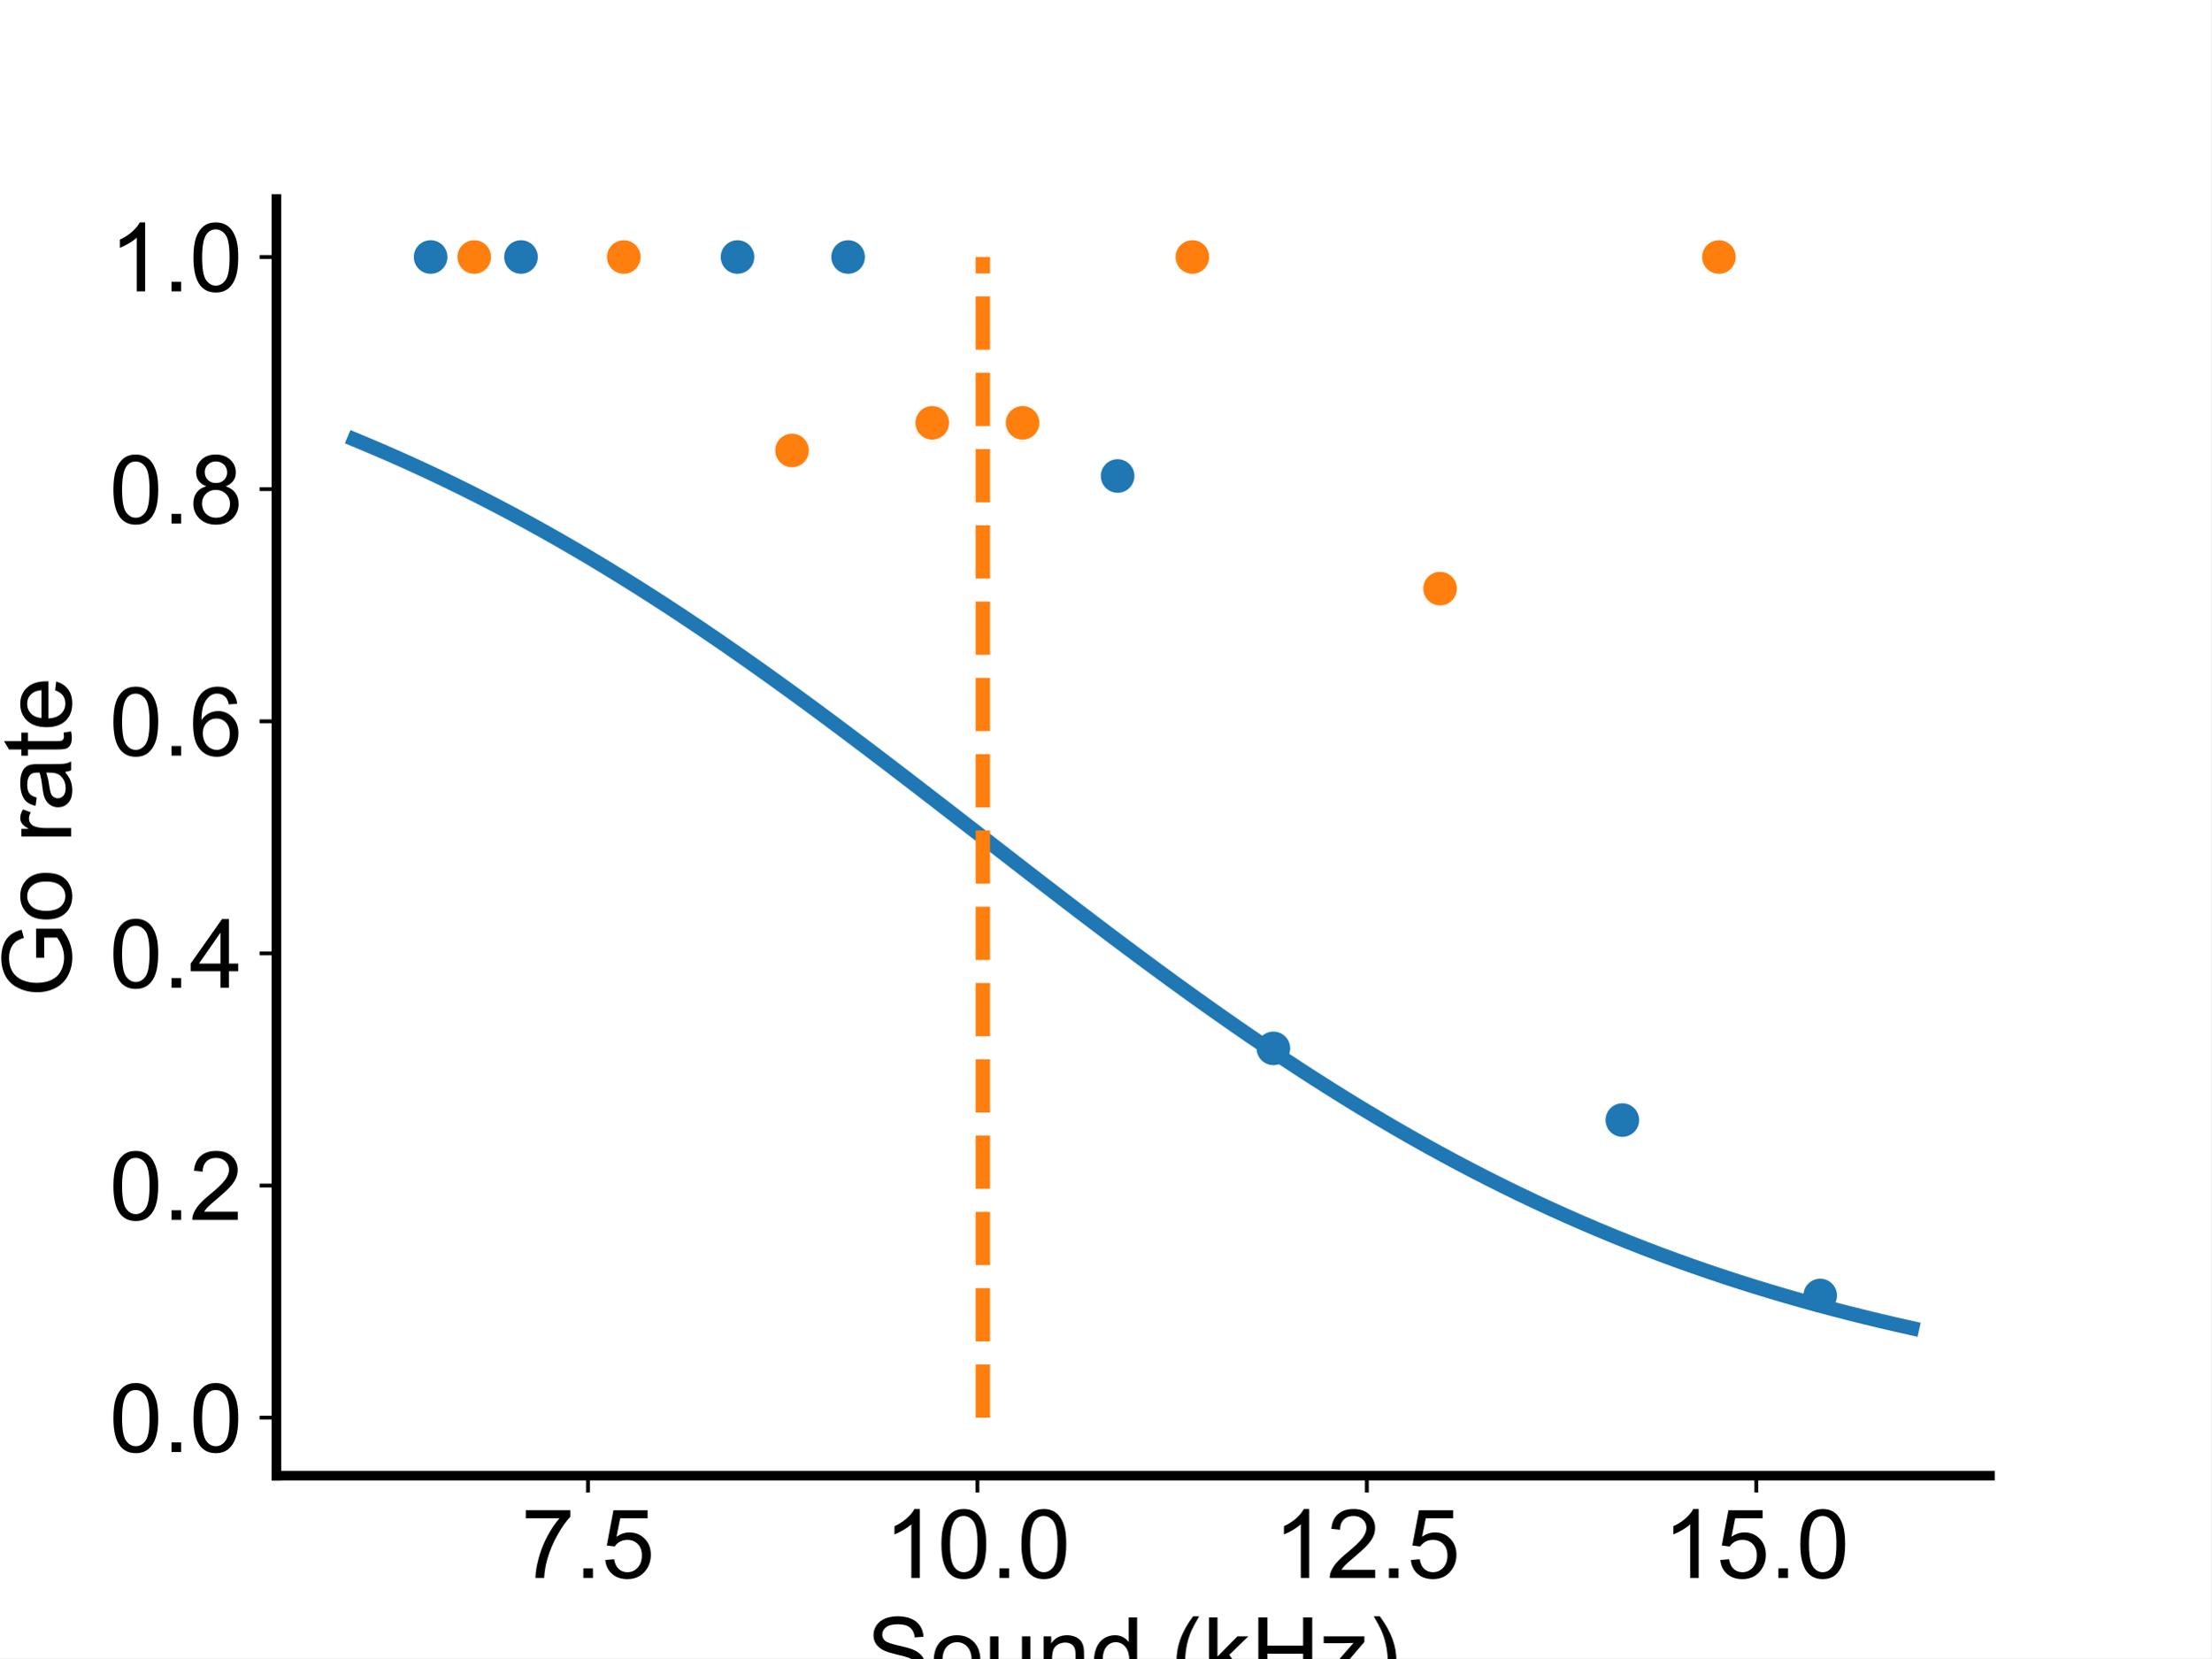
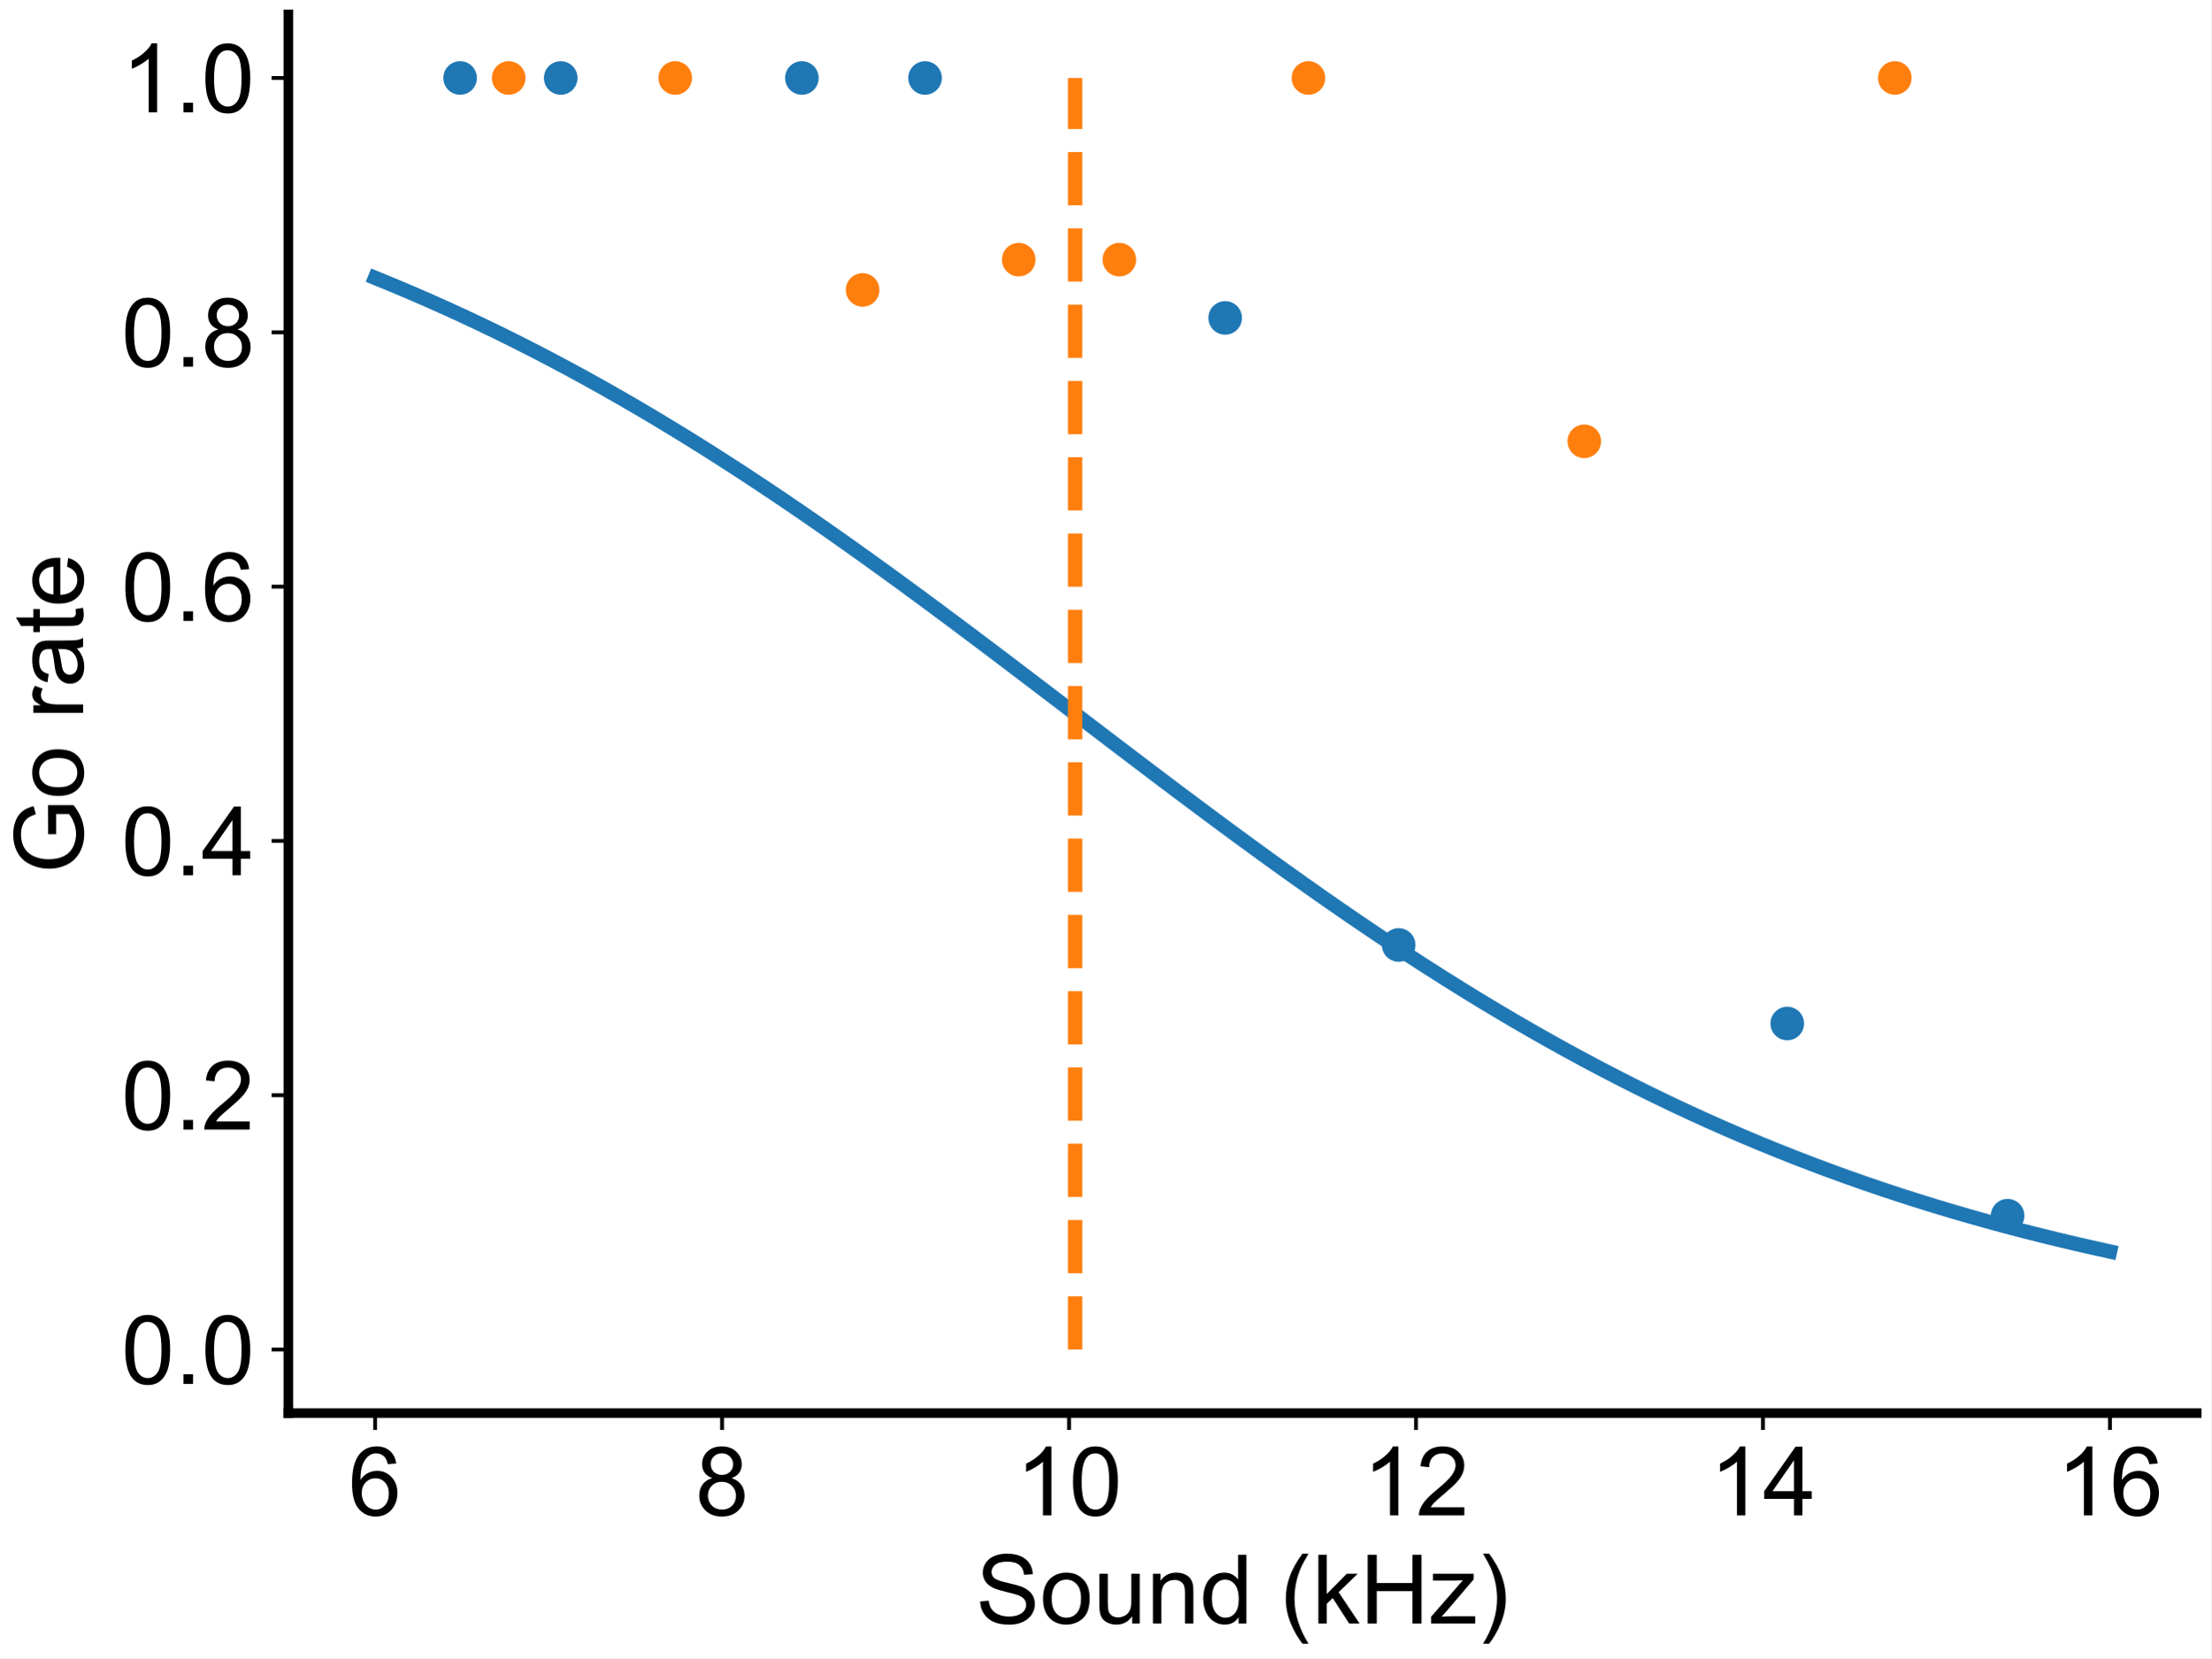
<svg xmlns="http://www.w3.org/2000/svg" xmlns:xlink="http://www.w3.org/1999/xlink" width="460.8pt" height="345.6pt" viewBox="0 0 460.8 345.6" version="1.1">
  <defs>
    <style type="text/css">*{stroke-linejoin: round; stroke-linecap: butt}</style>
  </defs>
  <g id="figure_1">
    <g id="patch_1">
      <path d="M 0 345.6  L 460.8 345.6  L 460.8 0  L 0 0  z " style="fill: #ffffff" />
    </g>
    <g id="axes_1">
      <g id="patch_2">
-         <path d="M 57.6 307.584  L 414.72 307.584  L 414.72 41.472  L 57.6 41.472  z " style="fill: #ffffff" />
+         <path d="M 60.091 294.54  L 457.8 294.54  L 457.8 3  L 60.091 3  z " style="fill: #ffffff" />
      </g>
      <g id="PathCollection_1">
        <defs>
-           <path id="m3f4120ca6c" d="M 0 3  C 0.796 3 1.559 2.684 2.121 2.121  C 2.684 1.559 3 0.796 3 0  C 3 -0.796 2.684 -1.559 2.121 -2.121  C 1.559 -2.684 0.796 -3 0 -3  C -0.796 -3 -1.559 -2.684 -2.121 -2.121  C -2.684 -1.559 -3 -0.796 -3 0  C -3 0.796 -2.684 1.559 -2.121 2.121  C -1.559 2.684 -0.796 3 0 3  z " style="stroke: #1f77b4" />
+           <path id="m87aa1d4f16" d="M 0 3  C 0.796 3 1.559 2.684 2.121 2.121  C 2.684 1.559 3 0.796 3 0  C 3 -0.796 2.684 -1.559 2.121 -2.121  C 1.559 -2.684 0.796 -3 0 -3  C -0.796 -3 -1.559 -2.684 -2.121 -2.121  C -2.684 -1.559 -3 -0.796 -3 0  C -3 0.796 -2.684 1.559 -2.121 2.121  C -1.559 2.684 -0.796 3 0 3  z " style="stroke: #1f77b4" />
        </defs>
-         <g clip-path="url(#pf9d5732d36)">
-           <use xlink:href="#m3f4120ca6c" x="89.741" y="53.568" style="fill: #1f77b4; stroke: #1f77b4" />
-           <use xlink:href="#m3f4120ca6c" x="108.571" y="53.568" style="fill: #1f77b4; stroke: #1f77b4" />
-           <use xlink:href="#m3f4120ca6c" x="153.698" y="53.568" style="fill: #1f77b4; stroke: #1f77b4" />
-           <use xlink:href="#m3f4120ca6c" x="176.748" y="53.568" style="fill: #1f77b4; stroke: #1f77b4" />
-           <use xlink:href="#m3f4120ca6c" x="232.913" y="99.213" style="fill: #1f77b4; stroke: #1f77b4" />
-           <use xlink:href="#m3f4120ca6c" x="265.379" y="218.513" style="fill: #1f77b4; stroke: #1f77b4" />
-           <use xlink:href="#m3f4120ca6c" x="338.102" y="233.457" style="fill: #1f77b4; stroke: #1f77b4" />
-           <use xlink:href="#m3f4120ca6c" x="379.333" y="270.023" style="fill: #1f77b4; stroke: #1f77b4" />
+         <g clip-path="url(#p632176d4ea)">
+           <use xlink:href="#m87aa1d4f16" x="95.885" y="16.252" style="fill: #1f77b4; stroke: #1f77b4" />
+           <use xlink:href="#m87aa1d4f16" x="116.855" y="16.252" style="fill: #1f77b4; stroke: #1f77b4" />
+           <use xlink:href="#m87aa1d4f16" x="167.111" y="16.252" style="fill: #1f77b4; stroke: #1f77b4" />
+           <use xlink:href="#m87aa1d4f16" x="192.781" y="16.252" style="fill: #1f77b4; stroke: #1f77b4" />
+           <use xlink:href="#m87aa1d4f16" x="255.33" y="66.259" style="fill: #1f77b4; stroke: #1f77b4" />
+           <use xlink:href="#m87aa1d4f16" x="291.485" y="196.959" style="fill: #1f77b4; stroke: #1f77b4" />
+           <use xlink:href="#m87aa1d4f16" x="372.473" y="213.33" style="fill: #1f77b4; stroke: #1f77b4" />
+           <use xlink:href="#m87aa1d4f16" x="418.39" y="253.39" style="fill: #1f77b4; stroke: #1f77b4" />
        </g>
      </g>
      <g id="PathCollection_2">
        <defs>
-           <path id="m72020e5d58" d="M 0 3  C 0.796 3 1.559 2.684 2.121 2.121  C 2.684 1.559 3 0.796 3 0  C 3 -0.796 2.684 -1.559 2.121 -2.121  C 1.559 -2.684 0.796 -3 0 -3  C -0.796 -3 -1.559 -2.684 -2.121 -2.121  C -2.684 -1.559 -3 -0.796 -3 0  C -3 0.796 -2.684 1.559 -2.121 2.121  C -1.559 2.684 -0.796 3 0 3  z " style="stroke: #ff7f0e" />
+           <path id="m1034566b43" d="M 0 3  C 0.796 3 1.559 2.684 2.121 2.121  C 2.684 1.559 3 0.796 3 0  C 3 -0.796 2.684 -1.559 2.121 -2.121  C 1.559 -2.684 0.796 -3 0 -3  C -0.796 -3 -1.559 -2.684 -2.121 -2.121  C -2.684 -1.559 -3 -0.796 -3 0  C -3 0.796 -2.684 1.559 -2.121 2.121  C -1.559 2.684 -0.796 3 0 3  z " style="stroke: #ff7f0e" />
        </defs>
-         <g clip-path="url(#pf9d5732d36)">
-           <use xlink:href="#m72020e5d58" x="98.831" y="53.568" style="fill: #ff7f0e; stroke: #ff7f0e" />
-           <use xlink:href="#m72020e5d58" x="129.998" y="53.568" style="fill: #ff7f0e; stroke: #ff7f0e" />
-           <use xlink:href="#m72020e5d58" x="165.061" y="93.888" style="fill: #ff7f0e; stroke: #ff7f0e" />
-           <use xlink:href="#m72020e5d58" x="194.28" y="88.128" style="fill: #ff7f0e; stroke: #ff7f0e" />
-           <use xlink:href="#m72020e5d58" x="213.11" y="88.128" style="fill: #ff7f0e; stroke: #ff7f0e" />
-           <use xlink:href="#m72020e5d58" x="248.497" y="53.568" style="fill: #ff7f0e; stroke: #ff7f0e" />
-           <use xlink:href="#m72020e5d58" x="300.117" y="122.688" style="fill: #ff7f0e; stroke: #ff7f0e" />
-           <use xlink:href="#m72020e5d58" x="358.23" y="53.568" style="fill: #ff7f0e; stroke: #ff7f0e" />
+         <g clip-path="url(#p632176d4ea)">
+           <use xlink:href="#m1034566b43" x="106.008" y="16.252" style="fill: #ff7f0e; stroke: #ff7f0e" />
+           <use xlink:href="#m1034566b43" x="140.717" y="16.252" style="fill: #ff7f0e; stroke: #ff7f0e" />
+           <use xlink:href="#m1034566b43" x="179.765" y="60.425" style="fill: #ff7f0e; stroke: #ff7f0e" />
+           <use xlink:href="#m1034566b43" x="212.305" y="54.114" style="fill: #ff7f0e; stroke: #ff7f0e" />
+           <use xlink:href="#m1034566b43" x="233.275" y="54.114" style="fill: #ff7f0e; stroke: #ff7f0e" />
+           <use xlink:href="#m1034566b43" x="272.684" y="16.252" style="fill: #ff7f0e; stroke: #ff7f0e" />
+           <use xlink:href="#m1034566b43" x="330.171" y="91.977" style="fill: #ff7f0e; stroke: #ff7f0e" />
+           <use xlink:href="#m1034566b43" x="394.889" y="16.252" style="fill: #ff7f0e; stroke: #ff7f0e" />
        </g>
      </g>
      <g id="matplotlib.axis_1">
        <g id="xtick_1">
          <g id="line2d_1">
            <defs>
-               <path id="mc1d2e75810" d="M 0 0  L 0 3.5  " style="stroke: #000000; stroke-width: 0.8" />
-             </defs>
-             <g>
-               <use xlink:href="#mc1d2e75810" x="122.531" y="307.584" style="stroke: #000000; stroke-width: 0.8" />
+               <path id="mfb59aaa5b5" d="M 0 0  L 0 3.5  " style="stroke: #000000; stroke-width: 0.8" />
+             </defs>
+             <g>
+               <use xlink:href="#mfb59aaa5b5" x="78.169" y="294.54" style="stroke: #000000; stroke-width: 0.8" />
            </g>
          </g>
          <g id="text_1">
-             <g transform="translate(108.6309 328.8996) scale(0.2 -0.2)">
-               <defs>
-                 <path id="ArialMT-37" d="M 303 3981  L 303 4522  L 3269 4522  L 3269 4084  Q 2831 3619 2401 2847  Q 1972 2075 1738 1259  Q 1569 684 1522 0  L 944 0  Q 953 541 1156 1306  Q 1359 2072 1739 2783  Q 2119 3494 2547 3981  L 303 3981  z " transform="scale(0.015625)" />
-                 <path id="ArialMT-2e" d="M 581 0  L 581 641  L 1222 641  L 1222 0  L 581 0  z " transform="scale(0.015625)" />
-                 <path id="ArialMT-35" d="M 266 1200  L 856 1250  Q 922 819 1161 601  Q 1400 384 1738 384  Q 2144 384 2425 690  Q 2706 997 2706 1503  Q 2706 1984 2436 2262  Q 2166 2541 1728 2541  Q 1456 2541 1237 2417  Q 1019 2294 894 2097  L 366 2166  L 809 4519  L 3088 4519  L 3088 3981  L 1259 3981  L 1013 2750  Q 1425 3038 1878 3038  Q 2478 3038 2890 2622  Q 3303 2206 3303 1553  Q 3303 931 2941 478  Q 2500 -78 1738 -78  Q 1113 -78 717 272  Q 322 622 266 1200  z " transform="scale(0.015625)" />
-               </defs>
-               <use xlink:href="#ArialMT-37" />
-               <use xlink:href="#ArialMT-2e" x="55.615" />
-               <use xlink:href="#ArialMT-35" x="83.398" />
+             <g transform="translate(72.60761 315.856) scale(0.2 -0.2)">
+               <defs>
+                 <path id="ArialMT-36" d="M 3184 3459  L 2625 3416  Q 2550 3747 2413 3897  Q 2184 4138 1850 4138  Q 1581 4138 1378 3988  Q 1113 3794 959 3422  Q 806 3050 800 2363  Q 1003 2672 1297 2822  Q 1591 2972 1913 2972  Q 2475 2972 2870 2558  Q 3266 2144 3266 1488  Q 3266 1056 3080 686  Q 2894 316 2569 119  Q 2244 -78 1831 -78  Q 1128 -78 684 439  Q 241 956 241 2144  Q 241 3472 731 4075  Q 1159 4600 1884 4600  Q 2425 4600 2770 4297  Q 3116 3994 3184 3459  z M 888 1484  Q 888 1194 1011 928  Q 1134 663 1356 523  Q 1578 384 1822 384  Q 2178 384 2434 671  Q 2691 959 2691 1453  Q 2691 1928 2437 2201  Q 2184 2475 1800 2475  Q 1419 2475 1153 2201  Q 888 1928 888 1484  z " transform="scale(0.015625)" />
+               </defs>
+               <use xlink:href="#ArialMT-36" />
            </g>
          </g>
        </g>
        <g id="xtick_2">
          <g id="line2d_2">
            <g>
-               <use xlink:href="#mc1d2e75810" x="203.695" y="307.584" style="stroke: #000000; stroke-width: 0.8" />
+               <use xlink:href="#mfb59aaa5b5" x="150.479" y="294.54" style="stroke: #000000; stroke-width: 0.8" />
            </g>
          </g>
          <g id="text_2">
-             <g transform="translate(184.2336 328.8996) scale(0.2 -0.2)">
+             <g transform="translate(144.9183 315.856) scale(0.2 -0.2)">
+               <defs>
+                 <path id="ArialMT-38" d="M 1131 2484  Q 781 2613 612 2850  Q 444 3088 444 3419  Q 444 3919 803 4259  Q 1163 4600 1759 4600  Q 2359 4600 2725 4251  Q 3091 3903 3091 3403  Q 3091 3084 2923 2848  Q 2756 2613 2416 2484  Q 2838 2347 3058 2040  Q 3278 1734 3278 1309  Q 3278 722 2862 322  Q 2447 -78 1769 -78  Q 1091 -78 675 323  Q 259 725 259 1325  Q 259 1772 486 2073  Q 713 2375 1131 2484  z M 1019 3438  Q 1019 3113 1228 2906  Q 1438 2700 1772 2700  Q 2097 2700 2305 2904  Q 2513 3109 2513 3406  Q 2513 3716 2298 3927  Q 2084 4138 1766 4138  Q 1444 4138 1231 3931  Q 1019 3725 1019 3438  z M 838 1322  Q 838 1081 952 856  Q 1066 631 1291 507  Q 1516 384 1775 384  Q 2178 384 2440 643  Q 2703 903 2703 1303  Q 2703 1709 2433 1975  Q 2163 2241 1756 2241  Q 1359 2241 1098 1978  Q 838 1716 838 1322  z " transform="scale(0.015625)" />
+               </defs>
+               <use xlink:href="#ArialMT-38" />
+             </g>
+           </g>
+         </g>
+         <g id="xtick_3">
+           <g id="line2d_3">
+             <g>
+               <use xlink:href="#mfb59aaa5b5" x="222.79" y="294.54" style="stroke: #000000; stroke-width: 0.8" />
+             </g>
+           </g>
+           <g id="text_3">
+             <g transform="translate(211.6681 315.856) scale(0.2 -0.2)">
              <defs>
                <path id="ArialMT-31" d="M 2384 0  L 1822 0  L 1822 3584  Q 1619 3391 1289 3197  Q 959 3003 697 2906  L 697 3450  Q 1169 3672 1522 3987  Q 1875 4303 2022 4600  L 2384 4600  L 2384 0  z " transform="scale(0.015625)" />
                <path id="ArialMT-30" d="M 266 2259  Q 266 3072 433 3567  Q 600 4063 929 4331  Q 1259 4600 1759 4600  Q 2128 4600 2406 4451  Q 2684 4303 2865 4023  Q 3047 3744 3150 3342  Q 3253 2941 3253 2259  Q 3253 1453 3087 958  Q 2922 463 2592 192  Q 2263 -78 1759 -78  Q 1097 -78 719 397  Q 266 969 266 2259  z M 844 2259  Q 844 1131 1108 757  Q 1372 384 1759 384  Q 2147 384 2411 759  Q 2675 1134 2675 2259  Q 2675 3391 2411 3762  Q 2147 4134 1753 4134  Q 1366 4134 1134 3806  Q 844 3388 844 2259  z " transform="scale(0.015625)" />
              </defs>
              <use xlink:href="#ArialMT-31" />
              <use xlink:href="#ArialMT-30" x="55.615" />
-               <use xlink:href="#ArialMT-2e" x="111.23" />
-               <use xlink:href="#ArialMT-30" x="139.014" />
-             </g>
-           </g>
-         </g>
-         <g id="xtick_3">
-           <g id="line2d_3">
-             <g>
-               <use xlink:href="#mc1d2e75810" x="284.858" y="307.584" style="stroke: #000000; stroke-width: 0.8" />
-             </g>
-           </g>
-           <g id="text_3">
-             <g transform="translate(265.3972 328.8996) scale(0.2 -0.2)">
-               <defs>
-                 <path id="ArialMT-32" d="M 3222 541  L 3222 0  L 194 0  Q 188 203 259 391  Q 375 700 629 1000  Q 884 1300 1366 1694  Q 2113 2306 2375 2664  Q 2638 3022 2638 3341  Q 2638 3675 2398 3904  Q 2159 4134 1775 4134  Q 1369 4134 1125 3890  Q 881 3647 878 3216  L 300 3275  Q 359 3922 746 4261  Q 1134 4600 1788 4600  Q 2447 4600 2831 4234  Q 3216 3869 3216 3328  Q 3216 3053 3103 2787  Q 2991 2522 2730 2228  Q 2469 1934 1863 1422  Q 1356 997 1212 845  Q 1069 694 975 541  L 3222 541  z " transform="scale(0.015625)" />
-               </defs>
-               <use xlink:href="#ArialMT-31" />
-               <use xlink:href="#ArialMT-32" x="55.615" />
-               <use xlink:href="#ArialMT-2e" x="111.23" />
-               <use xlink:href="#ArialMT-35" x="139.014" />
            </g>
          </g>
        </g>
        <g id="xtick_4">
          <g id="line2d_4">
            <g>
-               <use xlink:href="#mc1d2e75810" x="366.022" y="307.584" style="stroke: #000000; stroke-width: 0.8" />
+               <use xlink:href="#mfb59aaa5b5" x="295.101" y="294.54" style="stroke: #000000; stroke-width: 0.8" />
            </g>
          </g>
          <g id="text_4">
-             <g transform="translate(346.5609 328.8996) scale(0.2 -0.2)">
-               <use xlink:href="#ArialMT-31" />
-               <use xlink:href="#ArialMT-35" x="55.615" />
-               <use xlink:href="#ArialMT-2e" x="111.23" />
-               <use xlink:href="#ArialMT-30" x="139.014" />
-             </g>
-           </g>
-         </g>
-         <g id="text_5">
-           <g transform="translate(180.5866 351.434) scale(0.2 -0.2)">
+             <g transform="translate(283.9788 315.856) scale(0.2 -0.2)">
+               <defs>
+                 <path id="ArialMT-32" d="M 3222 541  L 3222 0  L 194 0  Q 188 203 259 391  Q 375 700 629 1000  Q 884 1300 1366 1694  Q 2113 2306 2375 2664  Q 2638 3022 2638 3341  Q 2638 3675 2398 3904  Q 2159 4134 1775 4134  Q 1369 4134 1125 3890  Q 881 3647 878 3216  L 300 3275  Q 359 3922 746 4261  Q 1134 4600 1788 4600  Q 2447 4600 2831 4234  Q 3216 3869 3216 3328  Q 3216 3053 3103 2787  Q 2991 2522 2730 2228  Q 2469 1934 1863 1422  Q 1356 997 1212 845  Q 1069 694 975 541  L 3222 541  z " transform="scale(0.015625)" />
+               </defs>
+               <use xlink:href="#ArialMT-31" />
+               <use xlink:href="#ArialMT-32" x="55.615" />
+             </g>
+           </g>
+         </g>
+         <g id="xtick_5">
+           <g id="line2d_5">
+             <g>
+               <use xlink:href="#mfb59aaa5b5" x="367.411" y="294.54" style="stroke: #000000; stroke-width: 0.8" />
+             </g>
+           </g>
+           <g id="text_5">
+             <g transform="translate(356.2895 315.856) scale(0.2 -0.2)">
+               <defs>
+                 <path id="ArialMT-34" d="M 2069 0  L 2069 1097  L 81 1097  L 81 1613  L 2172 4581  L 2631 4581  L 2631 1613  L 3250 1613  L 3250 1097  L 2631 1097  L 2631 0  L 2069 0  z M 2069 1613  L 2069 3678  L 634 1613  L 2069 1613  z " transform="scale(0.015625)" />
+               </defs>
+               <use xlink:href="#ArialMT-31" />
+               <use xlink:href="#ArialMT-34" x="55.615" />
+             </g>
+           </g>
+         </g>
+         <g id="xtick_6">
+           <g id="line2d_6">
+             <g>
+               <use xlink:href="#mfb59aaa5b5" x="439.722" y="294.54" style="stroke: #000000; stroke-width: 0.8" />
+             </g>
+           </g>
+           <g id="text_6">
+             <g transform="translate(428.6002 315.856) scale(0.2 -0.2)">
+               <use xlink:href="#ArialMT-31" />
+               <use xlink:href="#ArialMT-36" x="55.615" />
+             </g>
+           </g>
+         </g>
+         <g id="text_7">
+           <g transform="translate(203.3719 338.3904) scale(0.2 -0.2)">
            <defs>
              <path id="ArialMT-53" d="M 288 1472  L 859 1522  Q 900 1178 1048 958  Q 1197 738 1509 602  Q 1822 466 2213 466  Q 2559 466 2825 569  Q 3091 672 3220 851  Q 3350 1031 3350 1244  Q 3350 1459 3225 1620  Q 3100 1781 2813 1891  Q 2628 1963 1997 2114  Q 1366 2266 1113 2400  Q 784 2572 623 2826  Q 463 3081 463 3397  Q 463 3744 659 4045  Q 856 4347 1234 4503  Q 1613 4659 2075 4659  Q 2584 4659 2973 4495  Q 3363 4331 3572 4012  Q 3781 3694 3797 3291  L 3216 3247  Q 3169 3681 2898 3903  Q 2628 4125 2100 4125  Q 1550 4125 1298 3923  Q 1047 3722 1047 3438  Q 1047 3191 1225 3031  Q 1400 2872 2139 2705  Q 2878 2538 3153 2413  Q 3553 2228 3743 1945  Q 3934 1663 3934 1294  Q 3934 928 3725 604  Q 3516 281 3123 101  Q 2731 -78 2241 -78  Q 1619 -78 1198 103  Q 778 284 539 648  Q 300 1013 288 1472  z " transform="scale(0.015625)" />
              <path id="ArialMT-6f" d="M 213 1659  Q 213 2581 725 3025  Q 1153 3394 1769 3394  Q 2453 3394 2887 2945  Q 3322 2497 3322 1706  Q 3322 1066 3130 698  Q 2938 331 2570 128  Q 2203 -75 1769 -75  Q 1072 -75 642 372  Q 213 819 213 1659  z M 791 1659  Q 791 1022 1069 705  Q 1347 388 1769 388  Q 2188 388 2466 706  Q 2744 1025 2744 1678  Q 2744 2294 2464 2611  Q 2184 2928 1769 2928  Q 1347 2928 1069 2612  Q 791 2297 791 1659  z " transform="scale(0.015625)" />
              <path id="ArialMT-75" d="M 2597 0  L 2597 488  Q 2209 -75 1544 -75  Q 1250 -75 995 37  Q 741 150 617 320  Q 494 491 444 738  Q 409 903 409 1263  L 409 3319  L 972 3319  L 972 1478  Q 972 1038 1006 884  Q 1059 663 1231 536  Q 1403 409 1656 409  Q 1909 409 2131 539  Q 2353 669 2445 892  Q 2538 1116 2538 1541  L 2538 3319  L 3100 3319  L 3100 0  L 2597 0  z " transform="scale(0.015625)" />
              <path id="ArialMT-6e" d="M 422 0  L 422 3319  L 928 3319  L 928 2847  Q 1294 3394 1984 3394  Q 2284 3394 2536 3286  Q 2788 3178 2913 3003  Q 3038 2828 3088 2588  Q 3119 2431 3119 2041  L 3119 0  L 2556 0  L 2556 2019  Q 2556 2363 2490 2533  Q 2425 2703 2258 2804  Q 2091 2906 1866 2906  Q 1506 2906 1245 2678  Q 984 2450 984 1813  L 984 0  L 422 0  z " transform="scale(0.015625)" />
              <path id="ArialMT-64" d="M 2575 0  L 2575 419  Q 2259 -75 1647 -75  Q 1250 -75 917 144  Q 584 363 401 755  Q 219 1147 219 1656  Q 219 2153 384 2558  Q 550 2963 881 3178  Q 1213 3394 1622 3394  Q 1922 3394 2156 3267  Q 2391 3141 2538 2938  L 2538 4581  L 3097 4581  L 3097 0  L 2575 0  z M 797 1656  Q 797 1019 1065 703  Q 1334 388 1700 388  Q 2069 388 2326 689  Q 2584 991 2584 1609  Q 2584 2291 2321 2609  Q 2059 2928 1675 2928  Q 1300 2928 1048 2622  Q 797 2316 797 1656  z " transform="scale(0.015625)" />
              <path id="ArialMT-20" transform="scale(0.015625)" />
              <path id="ArialMT-28" d="M 1497 -1347  Q 1031 -759 709 28  Q 388 816 388 1659  Q 388 2403 628 3084  Q 909 3875 1497 4659  L 1900 4659  Q 1522 4009 1400 3731  Q 1209 3300 1100 2831  Q 966 2247 966 1656  Q 966 153 1900 -1347  L 1497 -1347  z " transform="scale(0.015625)" />
              <path id="ArialMT-6b" d="M 425 0  L 425 4581  L 988 4581  L 988 1969  L 2319 3319  L 3047 3319  L 1778 2088  L 3175 0  L 2481 0  L 1384 1697  L 988 1316  L 988 0  L 425 0  z " transform="scale(0.015625)" />
              <path id="ArialMT-48" d="M 513 0  L 513 4581  L 1119 4581  L 1119 2700  L 3500 2700  L 3500 4581  L 4106 4581  L 4106 0  L 3500 0  L 3500 2159  L 1119 2159  L 1119 0  L 513 0  z " transform="scale(0.015625)" />
              <path id="ArialMT-7a" d="M 125 0  L 125 456  L 2238 2881  Q 1878 2863 1603 2863  L 250 2863  L 250 3319  L 2963 3319  L 2963 2947  L 1166 841  L 819 456  Q 1197 484 1528 484  L 3063 484  L 3063 0  L 125 0  z " transform="scale(0.015625)" />
              <path id="ArialMT-29" d="M 791 -1347  L 388 -1347  Q 1322 153 1322 1656  Q 1322 2244 1188 2822  Q 1081 3291 891 3722  Q 769 4003 388 4659  L 791 4659  Q 1378 3875 1659 3084  Q 1900 2403 1900 1659  Q 1900 816 1576 28  Q 1253 -759 791 -1347  z " transform="scale(0.015625)" />
            </defs>
            <use xlink:href="#ArialMT-53" />
            <use xlink:href="#ArialMT-6f" x="66.699" />
            <use xlink:href="#ArialMT-75" x="122.314" />
            <use xlink:href="#ArialMT-6e" x="177.93" />
            <use xlink:href="#ArialMT-64" x="233.545" />
            <use xlink:href="#ArialMT-20" x="289.16" />
            <use xlink:href="#ArialMT-28" x="316.943" />
            <use xlink:href="#ArialMT-6b" x="350.244" />
            <use xlink:href="#ArialMT-48" x="400.244" />
            <use xlink:href="#ArialMT-7a" x="472.461" />
            <use xlink:href="#ArialMT-29" x="522.461" />
          </g>
        </g>
      </g>
      <g id="matplotlib.axis_2">
        <g id="ytick_1">
-           <g id="line2d_5">
-             <defs>
-               <path id="m159abc1912" d="M 0 0  L -3.5 0  " style="stroke: #000000; stroke-width: 0.8" />
-             </defs>
-             <g>
-               <use xlink:href="#m159abc1912" x="57.6" y="295.488" style="stroke: #000000; stroke-width: 0.8" />
-             </g>
-           </g>
-           <g id="text_6">
-             <g transform="translate(22.8 302.6458) scale(0.2 -0.2)">
+           <g id="line2d_7">
+             <defs>
+               <path id="m672491d214" d="M 0 0  L -3.5 0  " style="stroke: #000000; stroke-width: 0.8" />
+             </defs>
+             <g>
+               <use xlink:href="#m672491d214" x="60.091" y="281.289" style="stroke: #000000; stroke-width: 0.8" />
+             </g>
+           </g>
+           <g id="text_8">
+             <g transform="translate(25.29087 288.4464) scale(0.2 -0.2)">
+               <defs>
+                 <path id="ArialMT-2e" d="M 581 0  L 581 641  L 1222 641  L 1222 0  L 581 0  z " transform="scale(0.015625)" />
+               </defs>
              <use xlink:href="#ArialMT-30" />
              <use xlink:href="#ArialMT-2e" x="55.615" />
              <use xlink:href="#ArialMT-30" x="83.398" />
            </g>
          </g>
        </g>
        <g id="ytick_2">
-           <g id="line2d_6">
-             <g>
-               <use xlink:href="#m159abc1912" x="57.6" y="247.104" style="stroke: #000000; stroke-width: 0.8" />
-             </g>
-           </g>
-           <g id="text_7">
-             <g transform="translate(22.8 254.2618) scale(0.2 -0.2)">
+           <g id="line2d_8">
+             <g>
+               <use xlink:href="#m672491d214" x="60.091" y="228.281" style="stroke: #000000; stroke-width: 0.8" />
+             </g>
+           </g>
+           <g id="text_9">
+             <g transform="translate(25.29087 235.4391) scale(0.2 -0.2)">
              <use xlink:href="#ArialMT-30" />
              <use xlink:href="#ArialMT-2e" x="55.615" />
              <use xlink:href="#ArialMT-32" x="83.398" />
            </g>
          </g>
        </g>
        <g id="ytick_3">
-           <g id="line2d_7">
-             <g>
-               <use xlink:href="#m159abc1912" x="57.6" y="198.72" style="stroke: #000000; stroke-width: 0.8" />
-             </g>
-           </g>
-           <g id="text_8">
-             <g transform="translate(22.8 205.8778) scale(0.2 -0.2)">
-               <defs>
-                 <path id="ArialMT-34" d="M 2069 0  L 2069 1097  L 81 1097  L 81 1613  L 2172 4581  L 2631 4581  L 2631 1613  L 3250 1613  L 3250 1097  L 2631 1097  L 2631 0  L 2069 0  z M 2069 1613  L 2069 3678  L 634 1613  L 2069 1613  z " transform="scale(0.015625)" />
-               </defs>
+           <g id="line2d_9">
+             <g>
+               <use xlink:href="#m672491d214" x="60.091" y="175.274" style="stroke: #000000; stroke-width: 0.8" />
+             </g>
+           </g>
+           <g id="text_10">
+             <g transform="translate(25.29087 182.4318) scale(0.2 -0.2)">
              <use xlink:href="#ArialMT-30" />
              <use xlink:href="#ArialMT-2e" x="55.615" />
              <use xlink:href="#ArialMT-34" x="83.398" />
            </g>
          </g>
        </g>
        <g id="ytick_4">
-           <g id="line2d_8">
-             <g>
-               <use xlink:href="#m159abc1912" x="57.6" y="150.336" style="stroke: #000000; stroke-width: 0.8" />
-             </g>
-           </g>
-           <g id="text_9">
-             <g transform="translate(22.8 157.4938) scale(0.2 -0.2)">
-               <defs>
-                 <path id="ArialMT-36" d="M 3184 3459  L 2625 3416  Q 2550 3747 2413 3897  Q 2184 4138 1850 4138  Q 1581 4138 1378 3988  Q 1113 3794 959 3422  Q 806 3050 800 2363  Q 1003 2672 1297 2822  Q 1591 2972 1913 2972  Q 2475 2972 2870 2558  Q 3266 2144 3266 1488  Q 3266 1056 3080 686  Q 2894 316 2569 119  Q 2244 -78 1831 -78  Q 1128 -78 684 439  Q 241 956 241 2144  Q 241 3472 731 4075  Q 1159 4600 1884 4600  Q 2425 4600 2770 4297  Q 3116 3994 3184 3459  z M 888 1484  Q 888 1194 1011 928  Q 1134 663 1356 523  Q 1578 384 1822 384  Q 2178 384 2434 671  Q 2691 959 2691 1453  Q 2691 1928 2437 2201  Q 2184 2475 1800 2475  Q 1419 2475 1153 2201  Q 888 1928 888 1484  z " transform="scale(0.015625)" />
-               </defs>
+           <g id="line2d_10">
+             <g>
+               <use xlink:href="#m672491d214" x="60.091" y="122.267" style="stroke: #000000; stroke-width: 0.8" />
+             </g>
+           </g>
+           <g id="text_11">
+             <g transform="translate(25.29087 129.4245) scale(0.2 -0.2)">
              <use xlink:href="#ArialMT-30" />
              <use xlink:href="#ArialMT-2e" x="55.615" />
              <use xlink:href="#ArialMT-36" x="83.398" />
            </g>
          </g>
        </g>
        <g id="ytick_5">
-           <g id="line2d_9">
-             <g>
-               <use xlink:href="#m159abc1912" x="57.6" y="101.952" style="stroke: #000000; stroke-width: 0.8" />
-             </g>
-           </g>
-           <g id="text_10">
-             <g transform="translate(22.8 109.1098) scale(0.2 -0.2)">
-               <defs>
-                 <path id="ArialMT-38" d="M 1131 2484  Q 781 2613 612 2850  Q 444 3088 444 3419  Q 444 3919 803 4259  Q 1163 4600 1759 4600  Q 2359 4600 2725 4251  Q 3091 3903 3091 3403  Q 3091 3084 2923 2848  Q 2756 2613 2416 2484  Q 2838 2347 3058 2040  Q 3278 1734 3278 1309  Q 3278 722 2862 322  Q 2447 -78 1769 -78  Q 1091 -78 675 323  Q 259 725 259 1325  Q 259 1772 486 2073  Q 713 2375 1131 2484  z M 1019 3438  Q 1019 3113 1228 2906  Q 1438 2700 1772 2700  Q 2097 2700 2305 2904  Q 2513 3109 2513 3406  Q 2513 3716 2298 3927  Q 2084 4138 1766 4138  Q 1444 4138 1231 3931  Q 1019 3725 1019 3438  z M 838 1322  Q 838 1081 952 856  Q 1066 631 1291 507  Q 1516 384 1775 384  Q 2178 384 2440 643  Q 2703 903 2703 1303  Q 2703 1709 2433 1975  Q 2163 2241 1756 2241  Q 1359 2241 1098 1978  Q 838 1716 838 1322  z " transform="scale(0.015625)" />
-               </defs>
+           <g id="line2d_11">
+             <g>
+               <use xlink:href="#m672491d214" x="60.091" y="69.259" style="stroke: #000000; stroke-width: 0.8" />
+             </g>
+           </g>
+           <g id="text_12">
+             <g transform="translate(25.29087 76.41718) scale(0.2 -0.2)">
              <use xlink:href="#ArialMT-30" />
              <use xlink:href="#ArialMT-2e" x="55.615" />
              <use xlink:href="#ArialMT-38" x="83.398" />
            </g>
          </g>
        </g>
        <g id="ytick_6">
-           <g id="line2d_10">
-             <g>
-               <use xlink:href="#m159abc1912" x="57.6" y="53.568" style="stroke: #000000; stroke-width: 0.8" />
-             </g>
-           </g>
-           <g id="text_11">
-             <g transform="translate(22.8 60.72581) scale(0.2 -0.2)">
+           <g id="line2d_12">
+             <g>
+               <use xlink:href="#m672491d214" x="60.091" y="16.252" style="stroke: #000000; stroke-width: 0.8" />
+             </g>
+           </g>
+           <g id="text_13">
+             <g transform="translate(25.29087 23.40988) scale(0.2 -0.2)">
              <use xlink:href="#ArialMT-31" />
              <use xlink:href="#ArialMT-2e" x="55.615" />
              <use xlink:href="#ArialMT-30" x="83.398" />
            </g>
          </g>
        </g>
-         <g id="text_12">
-           <g transform="translate(14.825 207.8749) rotate(-90) scale(0.2 -0.2)">
+         <g id="text_14">
+           <g transform="translate(17.31586 182.1172) rotate(-90) scale(0.2 -0.2)">
            <defs>
              <path id="ArialMT-47" d="M 2638 1797  L 2638 2334  L 4578 2338  L 4578 638  Q 4131 281 3656 101  Q 3181 -78 2681 -78  Q 2006 -78 1454 211  Q 903 500 622 1047  Q 341 1594 341 2269  Q 341 2938 620 3517  Q 900 4097 1425 4378  Q 1950 4659 2634 4659  Q 3131 4659 3532 4498  Q 3934 4338 4162 4050  Q 4391 3763 4509 3300  L 3963 3150  Q 3859 3500 3706 3700  Q 3553 3900 3268 4020  Q 2984 4141 2638 4141  Q 2222 4141 1919 4014  Q 1616 3888 1430 3681  Q 1244 3475 1141 3228  Q 966 2803 966 2306  Q 966 1694 1177 1281  Q 1388 869 1791 669  Q 2194 469 2647 469  Q 3041 469 3416 620  Q 3791 772 3984 944  L 3984 1797  L 2638 1797  z " transform="scale(0.015625)" />
              <path id="ArialMT-72" d="M 416 0  L 416 3319  L 922 3319  L 922 2816  Q 1116 3169 1280 3281  Q 1444 3394 1641 3394  Q 1925 3394 2219 3213  L 2025 2691  Q 1819 2813 1613 2813  Q 1428 2813 1281 2702  Q 1134 2591 1072 2394  Q 978 2094 978 1738  L 978 0  L 416 0  z " transform="scale(0.015625)" />
              <path id="ArialMT-61" d="M 2588 409  Q 2275 144 1986 34  Q 1697 -75 1366 -75  Q 819 -75 525 192  Q 231 459 231 875  Q 231 1119 342 1320  Q 453 1522 633 1644  Q 813 1766 1038 1828  Q 1203 1872 1538 1913  Q 2219 1994 2541 2106  Q 2544 2222 2544 2253  Q 2544 2597 2384 2738  Q 2169 2928 1744 2928  Q 1347 2928 1158 2789  Q 969 2650 878 2297  L 328 2372  Q 403 2725 575 2942  Q 747 3159 1072 3276  Q 1397 3394 1825 3394  Q 2250 3394 2515 3294  Q 2781 3194 2906 3042  Q 3031 2891 3081 2659  Q 3109 2516 3109 2141  L 3109 1391  Q 3109 606 3145 398  Q 3181 191 3288 0  L 2700 0  Q 2613 175 2588 409  z M 2541 1666  Q 2234 1541 1622 1453  Q 1275 1403 1131 1340  Q 988 1278 909 1158  Q 831 1038 831 891  Q 831 666 1001 516  Q 1172 366 1500 366  Q 1825 366 2078 508  Q 2331 650 2450 897  Q 2541 1088 2541 1459  L 2541 1666  z " transform="scale(0.015625)" />
              <path id="ArialMT-74" d="M 1650 503  L 1731 6  Q 1494 -44 1306 -44  Q 1000 -44 831 53  Q 663 150 594 308  Q 525 466 525 972  L 525 2881  L 113 2881  L 113 3319  L 525 3319  L 525 4141  L 1084 4478  L 1084 3319  L 1650 3319  L 1650 2881  L 1084 2881  L 1084 941  Q 1084 700 1114 631  Q 1144 563 1211 522  Q 1278 481 1403 481  Q 1497 481 1650 503  z " transform="scale(0.015625)" />
              <path id="ArialMT-65" d="M 2694 1069  L 3275 997  Q 3138 488 2766 206  Q 2394 -75 1816 -75  Q 1088 -75 661 373  Q 234 822 234 1631  Q 234 2469 665 2931  Q 1097 3394 1784 3394  Q 2450 3394 2872 2941  Q 3294 2488 3294 1666  Q 3294 1616 3291 1516  L 816 1516  Q 847 969 1125 678  Q 1403 388 1819 388  Q 2128 388 2347 550  Q 2566 713 2694 1069  z M 847 1978  L 2700 1978  Q 2663 2397 2488 2606  Q 2219 2931 1791 2931  Q 1403 2931 1139 2672  Q 875 2413 847 1978  z " transform="scale(0.015625)" />
            </defs>
            <use xlink:href="#ArialMT-47" />
            <use xlink:href="#ArialMT-6f" x="77.783" />
            <use xlink:href="#ArialMT-20" x="133.398" />
            <use xlink:href="#ArialMT-72" x="161.182" />
            <use xlink:href="#ArialMT-61" x="194.482" />
            <use xlink:href="#ArialMT-74" x="250.098" />
            <use xlink:href="#ArialMT-65" x="277.881" />
          </g>
        </g>
      </g>
-       <g id="line2d_11">
-         <path d="M 73.833 91.595  L 77.112 92.962  L 80.391 94.368  L 83.671 95.814  L 86.95 97.3  L 90.229 98.826  L 93.509 100.393  L 96.788 102.001  L 100.067 103.65  L 103.347 105.34  L 106.626 107.071  L 109.905 108.843  L 113.185 110.657  L 116.464 112.511  L 119.743 114.405  L 123.023 116.339  L 126.302 118.313  L 129.581 120.326  L 132.861 122.377  L 136.14 124.465  L 139.42 126.59  L 142.699 128.751  L 145.978 130.947  L 149.258 133.176  L 152.537 135.437  L 155.816 137.729  L 159.096 140.051  L 162.375 142.401  L 165.654 144.777  L 168.934 147.177  L 172.213 149.601  L 175.492 152.046  L 178.772 154.51  L 182.051 156.991  L 185.33 159.487  L 188.61 161.997  L 191.889 164.517  L 195.168 167.046  L 198.448 169.582  L 201.727 172.122  L 205.006 174.664  L 208.286 177.206  L 211.565 179.746  L 214.844 182.281  L 218.124 184.809  L 221.403 187.328  L 224.682 189.837  L 227.962 192.331  L 231.241 194.811  L 234.52 197.273  L 237.8 199.715  L 241.079 202.137  L 244.358 204.535  L 247.638 206.908  L 250.917 209.255  L 254.196 211.574  L 257.476 213.862  L 260.755 216.12  L 264.034 218.346  L 267.314 220.538  L 270.593 222.695  L 273.872 224.816  L 277.152 226.901  L 280.431 228.948  L 283.71 230.956  L 286.99 232.926  L 290.269 234.856  L 293.548 236.746  L 296.828 238.595  L 300.107 240.404  L 303.386 242.172  L 306.666 243.899  L 309.945 245.585  L 313.224 247.229  L 316.504 248.833  L 319.783 250.395  L 323.062 251.917  L 326.342 253.399  L 329.621 254.841  L 332.9 256.242  L 336.18 257.605  L 339.459 258.929  L 342.739 260.215  L 346.018 261.462  L 349.297 262.673  L 352.577 263.847  L 355.856 264.986  L 359.135 266.089  L 362.415 267.157  L 365.694 268.192  L 368.973 269.194  L 372.253 270.163  L 375.532 271.1  L 378.811 272.007  L 382.091 272.883  L 385.37 273.73  L 388.649 274.548  L 391.929 275.338  L 395.208 276.102  L 398.487 276.838  " clip-path="url(#pf9d5732d36)" style="fill: none; stroke: #1f77b4; stroke-width: 3; stroke-linecap: square" />
-       </g>
-       <g id="line2d_12">
-         <path d="M 204.831 295.488  L 204.831 53.568  " clip-path="url(#pf9d5732d36)" style="fill: none; stroke-dasharray: 11.1,4.8; stroke-dashoffset: 0; stroke: #ff7f0e; stroke-width: 3" />
+       <g id="line2d_13">
+         <path d="M 78.169 57.913  L 81.821 59.41  L 85.473 60.95  L 89.125 62.534  L 92.777 64.162  L 96.429 65.835  L 100.081 67.551  L 103.733 69.313  L 107.385 71.119  L 111.037 72.971  L 114.689 74.868  L 118.341 76.809  L 121.993 78.796  L 125.645 80.827  L 129.297 82.902  L 132.949 85.021  L 136.601 87.184  L 140.253 89.389  L 143.906 91.636  L 147.558 93.924  L 151.21 96.252  L 154.862 98.619  L 158.514 101.025  L 162.166 103.467  L 165.818 105.944  L 169.47 108.455  L 173.122 110.999  L 176.774 113.573  L 180.426 116.176  L 184.078 118.806  L 187.73 121.462  L 191.382 124.14  L 195.034 126.839  L 198.686 129.557  L 202.338 132.292  L 205.991 135.041  L 209.643 137.803  L 213.295 140.573  L 216.947 143.351  L 220.599 146.134  L 224.251 148.919  L 227.903 151.704  L 231.555 154.487  L 235.207 157.264  L 238.859 160.034  L 242.511 162.794  L 246.163 165.542  L 249.815 168.275  L 253.467 170.991  L 257.119 173.688  L 260.771 176.364  L 264.423 179.017  L 268.075 181.644  L 271.728 184.244  L 275.38 186.816  L 279.032 189.356  L 282.684 191.863  L 286.336 194.337  L 289.988 196.775  L 293.64 199.176  L 297.292 201.54  L 300.944 203.864  L 304.596 206.147  L 308.248 208.39  L 311.9 210.59  L 315.552 212.748  L 319.204 214.863  L 322.856 216.933  L 326.508 218.96  L 330.16 220.941  L 333.812 222.878  L 337.465 224.77  L 341.117 226.617  L 344.769 228.418  L 348.421 230.175  L 352.073 231.887  L 355.725 233.555  L 359.377 235.178  L 363.029 236.757  L 366.681 238.293  L 370.333 239.786  L 373.985 241.236  L 377.637 242.645  L 381.289 244.012  L 384.941 245.338  L 388.593 246.625  L 392.245 247.872  L 395.897 249.08  L 399.549 250.251  L 403.202 251.384  L 406.854 252.482  L 410.506 253.543  L 414.158 254.571  L 417.81 255.564  L 421.462 256.524  L 425.114 257.452  L 428.766 258.348  L 432.418 259.214  L 436.07 260.05  L 439.722 260.857  " clip-path="url(#p632176d4ea)" style="fill: none; stroke: #1f77b4; stroke-width: 3; stroke-linecap: square" />
+       </g>
+       <g id="line2d_14">
+         <path d="M 224.055 281.289  L 224.055 16.252  " clip-path="url(#p632176d4ea)" style="fill: none; stroke-dasharray: 11.1,4.8; stroke-dashoffset: 0; stroke: #ff7f0e; stroke-width: 3" />
      </g>
      <g id="patch_3">
-         <path d="M 57.6 307.584  L 57.6 41.472  " style="fill: none; stroke: #000000; stroke-width: 2; stroke-linejoin: miter; stroke-linecap: square" />
+         <path d="M 60.091 294.54  L 60.091 3  " style="fill: none; stroke: #000000; stroke-width: 2; stroke-linejoin: miter; stroke-linecap: square" />
      </g>
      <g id="patch_4">
-         <path d="M 57.6 307.584  L 414.72 307.584  " style="fill: none; stroke: #000000; stroke-width: 2; stroke-linejoin: miter; stroke-linecap: square" />
+         <path d="M 60.091 294.54  L 457.8 294.54  " style="fill: none; stroke: #000000; stroke-width: 2; stroke-linejoin: miter; stroke-linecap: square" />
      </g>
    </g>
  </g>
  <defs>
-     <clipPath id="pf9d5732d36">
-       <rect x="57.6" y="41.472" width="357.12" height="266.112" />
+     <clipPath id="p632176d4ea">
+       <rect x="60.091" y="3" width="397.709" height="291.54" />
    </clipPath>
  </defs>
</svg>
